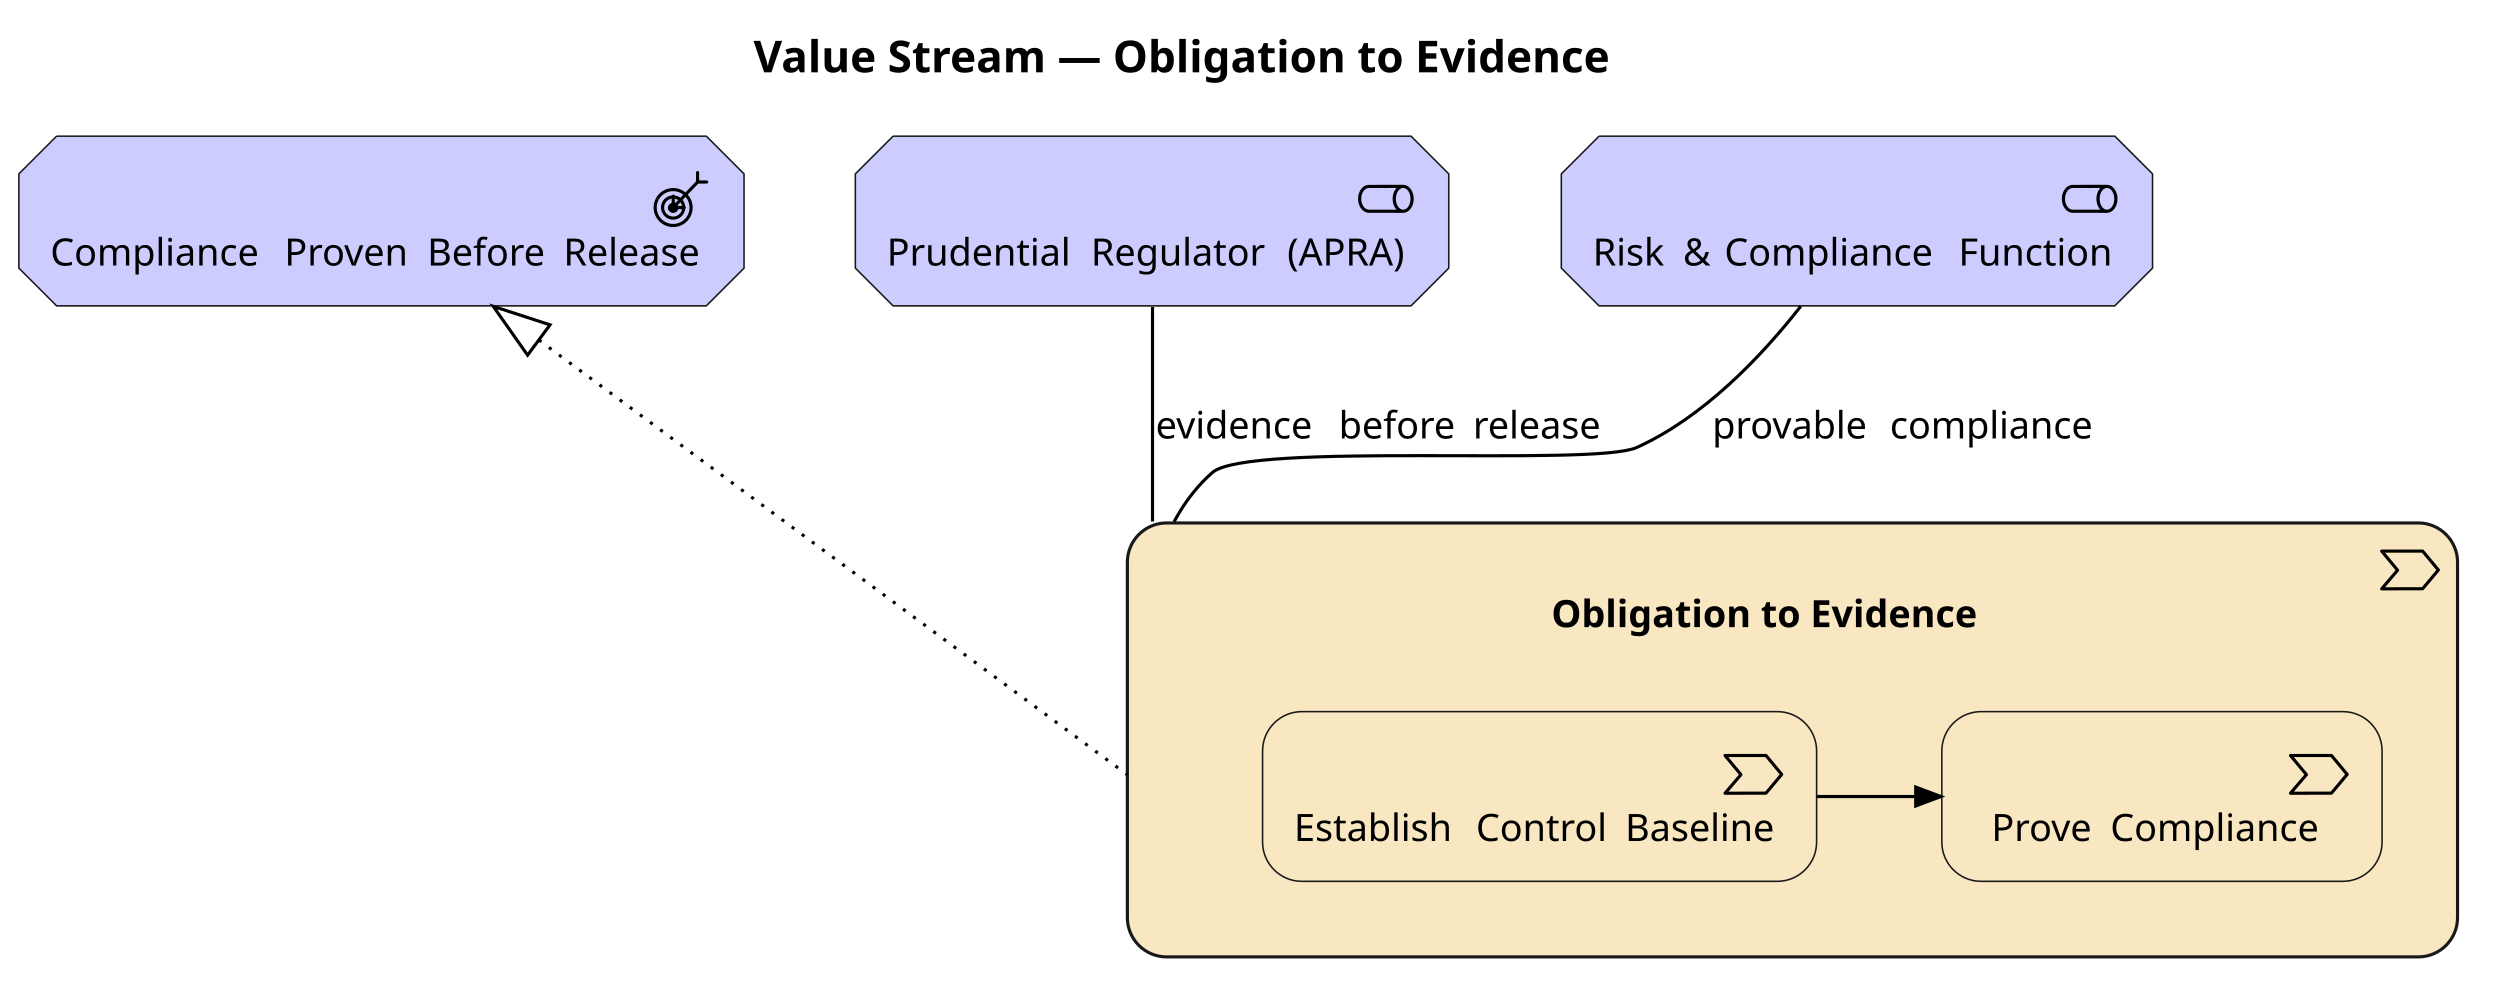
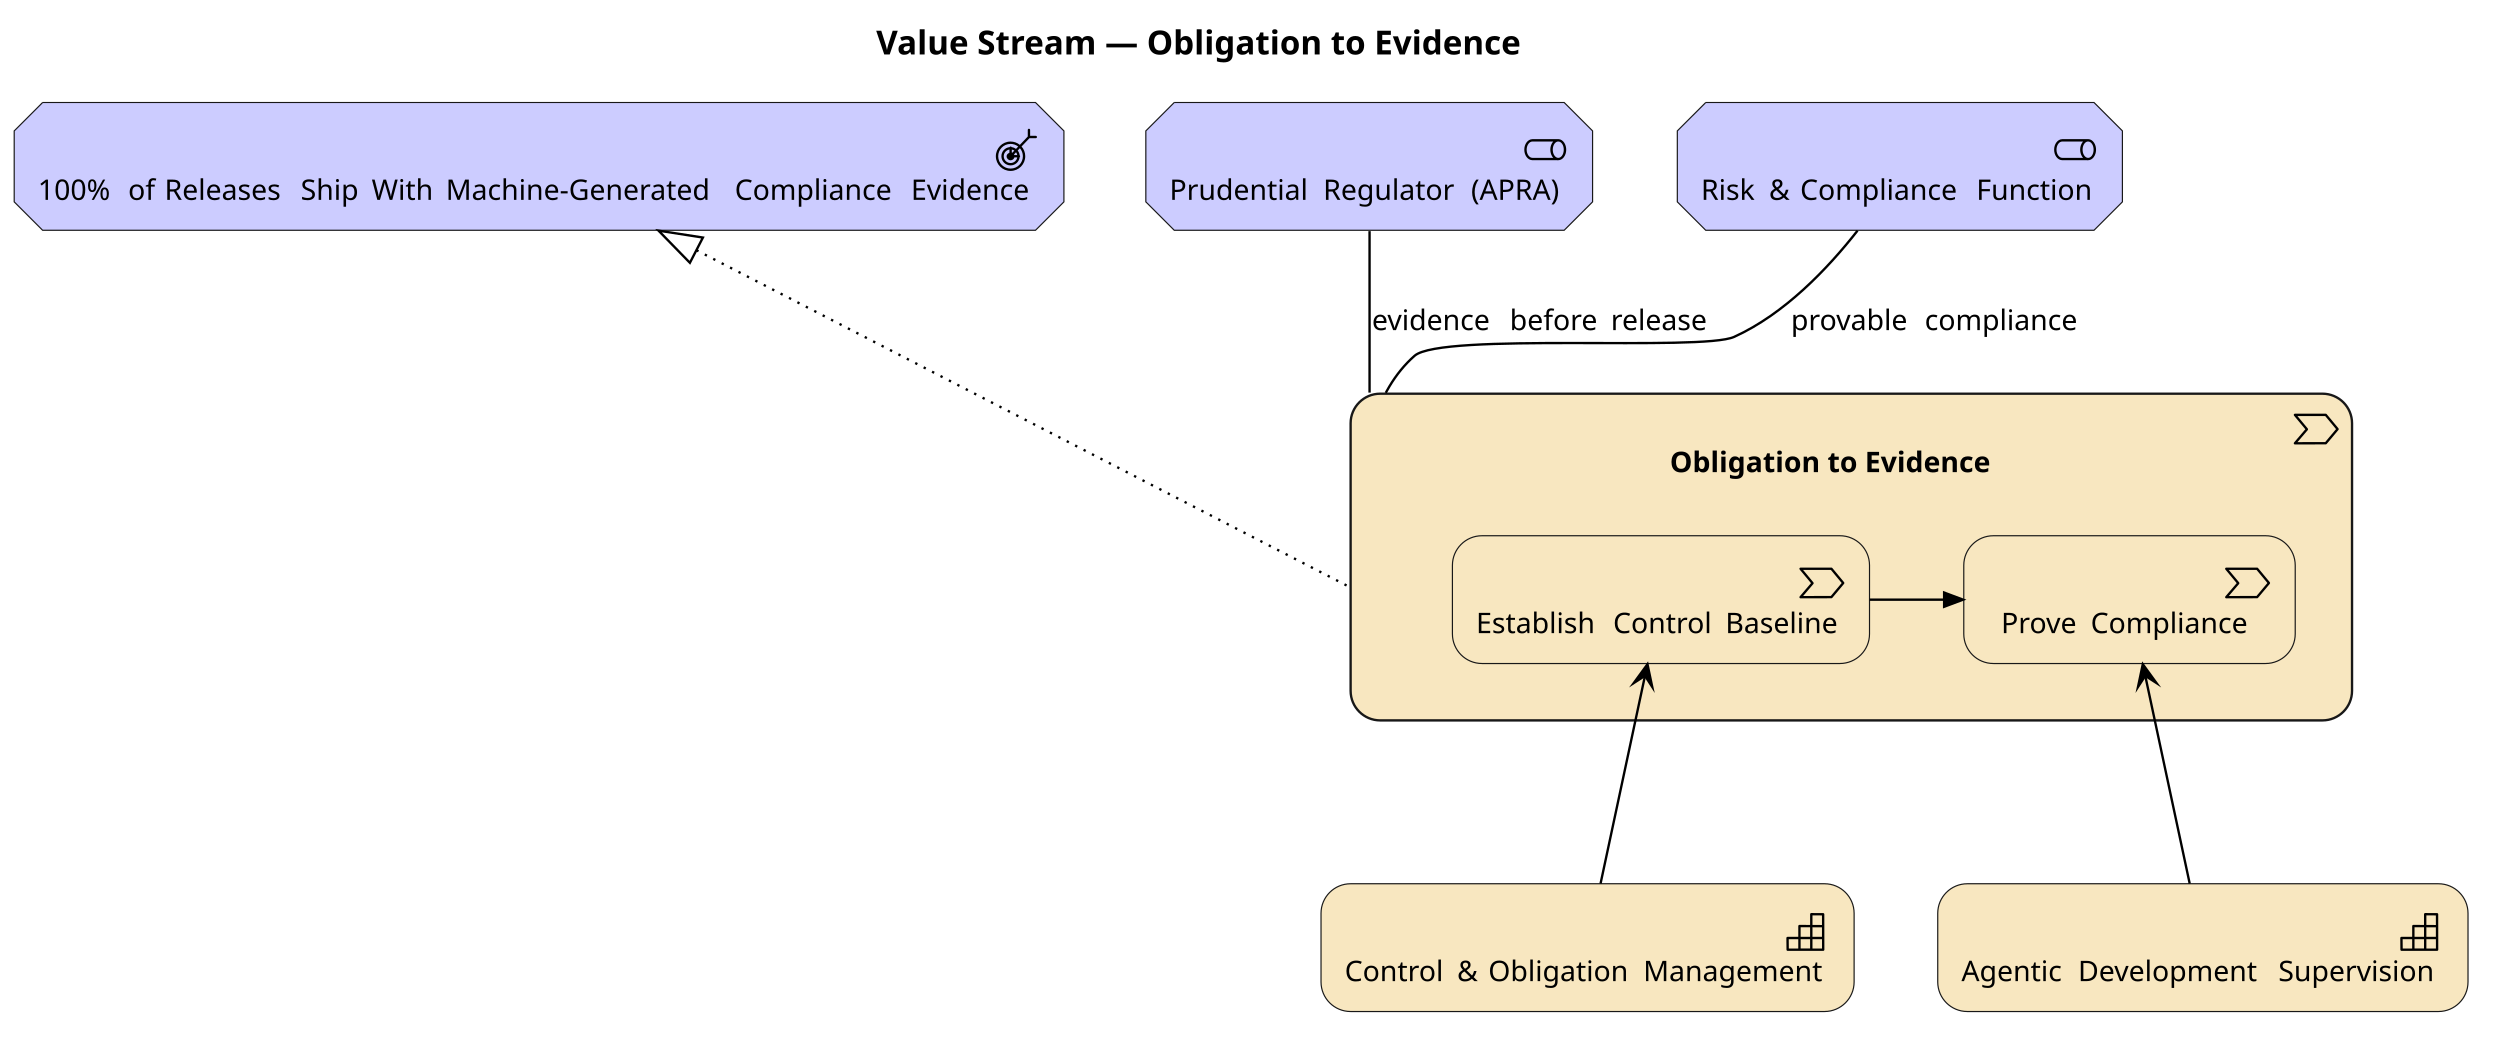
- <svg xmlns="http://www.w3.org/2000/svg" version="1.1" data-diagram-type="DESCRIPTION" style="width:795px;height:318px;background:#FFFFFF;" width="795px" height="318px" viewBox="0 0 795 318" zoomAndPan="magnify" preserveAspectRatio="none" contentStyleType="text/css">
+ <svg xmlns="http://www.w3.org/2000/svg" version="1.1" data-diagram-type="DESCRIPTION" style="width:1056px;height:441px;background:#FFFFFF;" width="1056px" height="441px" viewBox="0 0 1056 441" zoomAndPan="magnify" preserveAspectRatio="none" contentStyleType="text/css">
  <defs />
  <g font-family="sans-serif" lengthAdjust="spacing">
    <g class="title" data-source-line="3">
-       <text x="239.618" y="22.995" fill="#000" font-size="14" textLength="309.265" font-weight="700">Value Stream — Obligation to Evidence</text>
+       <text x="370.112" y="22.995" fill="#000" font-size="14" textLength="309.265" font-weight="700">Value Stream — Obligation to Evidence</text>
    </g>
-     <g class="cluster" data-qualified-name="e_id7ee8cdbf8ddc57" id="ent0004" data-source-line="101">
-       <rect x="358.5" y="166.297" width="423" height="138" fill="#F8E7C0" style="stroke:#181818;stroke-width:1;" rx="12.5" ry="12.5" />
-       <path d="M757.371,174.744 A0.5,0.5 0 0 0 756.986,175.562 L761.781,181.328 L756.992,186.924 A0.5,0.5 0 0 0 757.373,187.75 L770.404,187.717 A0.5,0.5 0 0 0 770.785,187.537 L775.779,181.584 A0.5,0.5 0 0 0 775.781,180.943 L770.791,174.924 A0.5,0.5 0 0 0 770.406,174.744 M758.437,175.744 L770.172,175.744 L774.746,181.262 L770.168,186.717 L758.459,186.748 L762.814,181.658 A0.5,0.5 0 0 0 762.821,181.014" fill="#000" />
-       <text x="493.333" y="199.436" fill="#000" font-size="12" textLength="153.334" font-weight="700" font-family="Verdana">Obligation to Evidence</text>
+     <g class="cluster" data-qualified-name="e_id7ee8cdbf8ddc57" id="ent0006" data-source-line="101">
+       <rect x="570.5" y="166.297" width="423" height="138" fill="#F8E7C0" style="stroke:#181818;stroke-width:1;" rx="12.5" ry="12.5" />
+       <path d="M969.371,174.744 A0.5,0.5 0 0 0 968.986,175.562 L973.781,181.328 L968.992,186.924 A0.5,0.5 0 0 0 969.373,187.75 L982.404,187.717 A0.5,0.5 0 0 0 982.785,187.537 L987.779,181.584 A0.5,0.5 0 0 0 987.781,180.943 L982.791,174.924 A0.5,0.5 0 0 0 982.406,174.744 M970.437,175.744 L982.172,175.744 L986.746,181.262 L982.168,186.717 L970.459,186.748 L974.814,181.658 A0.5,0.5 0 0 0 974.821,181.014" fill="#000" />
+       <text x="705.333" y="199.436" fill="#000" font-size="12" textLength="153.334" font-weight="700" font-family="Verdana">Obligation to Evidence</text>
    </g>
-     <g class="entity" data-qualified-name="e_id7ee8cdbf8ddc57.e_idde40c3d2b32359" id="ent0005" data-source-line="101">
-       <rect x="401.5" y="226.297" width="176.182" height="53.969" fill="#F8E7C0" style="stroke:#181818;stroke-width:0.5;" rx="12.5" ry="12.5" />
-       <path d="M548.553,239.744 A0.5,0.5 0 0 0 548.168,240.562 L552.963,246.328 L548.174,251.924 A0.5,0.5 0 0 0 548.555,252.75 L561.586,252.717 A0.5,0.5 0 0 0 561.967,252.537 L566.961,246.584 A0.5,0.5 0 0 0 566.963,245.943 L561.972,239.924 A0.5,0.5 0 0 0 561.587,239.744 M549.619,240.744 L561.354,240.744 L565.928,246.262 L561.35,251.717 L549.641,251.748 L553.996,246.658 A0.5,0.5 0 0 0 554.002,246.014" fill="#000" />
-       <text x="411.5" y="267.436" fill="#000" font-size="12" textLength="54.035" font-family="Verdana">Establish</text>
-       <text x="465.535" y="267.436" fill="#000" font-size="12" font-family="Verdana"> </text>
-       <text x="469.35" y="267.436" fill="#000" font-size="12" textLength="43.641" font-family="Verdana">Control</text>
-       <text x="512.99" y="267.436" fill="#000" font-size="12" font-family="Verdana"> </text>
-       <text x="516.805" y="267.436" fill="#000" font-size="12" textLength="50.877" font-family="Verdana">Baseline</text>
+     <g class="entity" data-qualified-name="e_id7ee8cdbf8ddc57.e_idde40c3d2b32359" id="ent0007" data-source-line="101">
+       <rect x="613.5" y="226.297" width="176.182" height="53.969" fill="#F8E7C0" style="stroke:#181818;stroke-width:0.5;" rx="12.5" ry="12.5" />
+       <path d="M760.553,239.744 A0.5,0.5 0 0 0 760.168,240.562 L764.963,246.328 L760.174,251.924 A0.5,0.5 0 0 0 760.555,252.75 L773.586,252.717 A0.5,0.5 0 0 0 773.967,252.537 L778.961,246.584 A0.5,0.5 0 0 0 778.963,245.943 L773.972,239.924 A0.5,0.5 0 0 0 773.587,239.744 M761.619,240.744 L773.354,240.744 L777.928,246.262 L773.35,251.717 L761.641,251.748 L765.996,246.658 A0.5,0.5 0 0 0 766.002,246.014" fill="#000" />
+       <text x="623.5" y="267.436" fill="#000" font-size="12" textLength="54.035" font-family="Verdana">Establish</text>
+       <text x="677.535" y="267.436" fill="#000" font-size="12" font-family="Verdana"> </text>
+       <text x="681.35" y="267.436" fill="#000" font-size="12" textLength="43.641" font-family="Verdana">Control</text>
+       <text x="724.99" y="267.436" fill="#000" font-size="12" font-family="Verdana"> </text>
+       <text x="728.805" y="267.436" fill="#000" font-size="12" textLength="50.877" font-family="Verdana">Baseline</text>
    </g>
-     <g class="entity" data-qualified-name="e_id7ee8cdbf8ddc57.e_idb542830057125a" id="ent0006" data-source-line="101">
-       <rect x="617.5" y="226.297" width="140" height="53.969" fill="#F8E7C0" style="stroke:#181818;stroke-width:0.5;" rx="12.5" ry="12.5" />
-       <path d="M728.371,239.744 A0.5,0.5 0 0 0 727.986,240.562 L732.781,246.328 L727.992,251.924 A0.5,0.5 0 0 0 728.373,252.75 L741.404,252.717 A0.5,0.5 0 0 0 741.785,252.537 L746.779,246.584 A0.5,0.5 0 0 0 746.781,245.943 L741.791,239.924 A0.5,0.5 0 0 0 741.406,239.744 M729.437,240.744 L741.172,240.744 L745.746,246.262 L741.168,251.717 L729.459,251.748 L733.814,246.658 A0.5,0.5 0 0 0 733.821,246.014" fill="#000" />
-       <text x="633.277" y="267.436" fill="#000" font-size="12" textLength="33.996" font-family="Verdana">Prove</text>
-       <text x="667.273" y="267.436" fill="#000" font-size="12" font-family="Verdana"> </text>
-       <text x="671.088" y="267.436" fill="#000" font-size="12" textLength="70.635" font-family="Verdana">Compliance</text>
+     <g class="entity" data-qualified-name="e_id7ee8cdbf8ddc57.e_idb542830057125a" id="ent0008" data-source-line="101">
+       <rect x="829.5" y="226.297" width="140" height="53.969" fill="#F8E7C0" style="stroke:#181818;stroke-width:0.5;" rx="12.5" ry="12.5" />
+       <path d="M940.371,239.744 A0.5,0.5 0 0 0 939.986,240.562 L944.781,246.328 L939.992,251.924 A0.5,0.5 0 0 0 940.373,252.75 L953.404,252.717 A0.5,0.5 0 0 0 953.785,252.537 L958.779,246.584 A0.5,0.5 0 0 0 958.781,245.943 L953.791,239.924 A0.5,0.5 0 0 0 953.406,239.744 M941.437,240.744 L953.172,240.744 L957.746,246.262 L953.168,251.717 L941.459,251.748 L945.814,246.658 A0.5,0.5 0 0 0 945.821,246.014" fill="#000" />
+       <text x="845.277" y="267.436" fill="#000" font-size="12" textLength="33.996" font-family="Verdana">Prove</text>
+       <text x="879.273" y="267.436" fill="#000" font-size="12" font-family="Verdana"> </text>
+       <text x="883.088" y="267.436" fill="#000" font-size="12" textLength="70.635" font-family="Verdana">Compliance</text>
    </g>
    <g class="entity" data-qualified-name="e_idbd4abc7ec42554" id="ent0001" data-source-line="270">
-       <path d="M284,43.297 L448.703,43.297 L460.703,55.297 L460.703,85.266 L448.703,97.266 L284,97.266 L272,85.266 L272,55.297 L284,43.297" style="stroke:#181818;stroke-width:0.5;" fill="#CCF" />
-       <path d="M446.148,58.771 L435.285,58.779 A0.5,0.5 0 0 0 435.275,58.779 C434.287,58.797 433.414,59.346 432.815,60.156 C432.215,60.966 431.862,62.044 431.862,63.224 C431.861,64.404 432.213,65.484 432.812,66.294 C433.412,67.105 434.283,67.654 435.272,67.673 A0.5,0.5 0 0 0 435.281,67.673 A0.5,0.5 0 0 0 435.291,67.673 L446.213,67.683 L446.213,67.682 C447.038,67.68 447.856,67.27 448.473,66.517 A0.5,0.5 0 0 0 448.492,66.453 A0.5,0.5 0 0 0 448.552,66.417 C449.849,64.725 449.913,62.073 448.719,60.269 C448.121,59.367 447.269,58.83 446.371,58.774 C446.318,58.771 446.265,58.772 446.213,58.772 L446.213,58.771 L446.151,58.771 C446.15,58.771 446.149,58.771 446.148,58.771 M446.213,59.77 C446.245,59.77 446.277,59.771 446.309,59.773 C446.856,59.807 447.425,60.125 447.885,60.82 C448.806,62.21 448.74,64.529 447.76,65.808 A0.5,0.5 0 0 0 447.746,65.859 A0.5,0.5 0 0 0 447.699,65.884 C447.237,66.449 446.719,66.685 446.213,66.683 L446.211,66.683 C446.168,66.683 446.125,66.68 446.082,66.677 C445.535,66.63 444.967,66.298 444.514,65.591 C443.608,64.177 443.703,61.86 444.695,60.607 C445.142,60.043 445.649,59.79 446.145,59.771 L446.213,59.771 M444.095,59.772 C444.032,59.84 443.971,59.912 443.912,59.986 C442.593,61.651 442.499,64.302 443.67,66.13 C443.799,66.332 443.941,66.516 444.093,66.681 L435.291,66.673 L435.291,66.673 C434.659,66.661 434.073,66.317 433.617,65.701 C433.161,65.084 432.861,64.203 432.862,63.224 C432.862,62.245 433.161,61.366 433.617,60.749 C434.073,60.133 434.661,59.79 435.293,59.778" fill="#000" />
-       <text x="282" y="84.436" fill="#000" font-size="12" textLength="61.107" font-family="Verdana">Prudential</text>
-       <text x="343.107" y="84.436" fill="#000" font-size="12" font-family="Verdana"> </text>
-       <text x="346.922" y="84.436" fill="#000" font-size="12" textLength="58.611" font-family="Verdana">Regulator</text>
-       <text x="405.533" y="84.436" fill="#000" font-size="12" font-family="Verdana"> </text>
-       <text x="409.348" y="84.436" fill="#000" font-size="12" textLength="41.355" font-family="Verdana">(APRA)</text>
+       <path d="M496,43.297 L660.703,43.297 L672.703,55.297 L672.703,85.266 L660.703,97.266 L496,97.266 L484,85.266 L484,55.297 L496,43.297" style="stroke:#181818;stroke-width:0.5;" fill="#CCF" />
+       <path d="M658.148,58.771 L647.285,58.779 A0.5,0.5 0 0 0 647.275,58.779 C646.287,58.797 645.414,59.346 644.815,60.156 C644.215,60.966 643.862,62.044 643.862,63.224 C643.861,64.404 644.213,65.484 644.812,66.294 C645.412,67.105 646.283,67.654 647.272,67.673 A0.5,0.5 0 0 0 647.281,67.673 A0.5,0.5 0 0 0 647.291,67.673 L658.213,67.683 L658.213,67.682 C659.038,67.68 659.856,67.27 660.473,66.517 A0.5,0.5 0 0 0 660.492,66.453 A0.5,0.5 0 0 0 660.552,66.417 C661.849,64.725 661.913,62.073 660.719,60.269 C660.121,59.367 659.269,58.83 658.371,58.774 C658.318,58.771 658.265,58.772 658.213,58.772 L658.213,58.771 L658.151,58.771 C658.15,58.771 658.149,58.771 658.148,58.771 M658.213,59.77 C658.245,59.77 658.277,59.771 658.309,59.773 C658.856,59.807 659.425,60.125 659.885,60.82 C660.806,62.21 660.74,64.529 659.76,65.808 A0.5,0.5 0 0 0 659.746,65.859 A0.5,0.5 0 0 0 659.699,65.884 C659.237,66.449 658.719,66.685 658.213,66.683 L658.211,66.683 C658.168,66.683 658.125,66.68 658.082,66.677 C657.535,66.63 656.967,66.298 656.514,65.591 C655.608,64.177 655.703,61.86 656.695,60.607 C657.142,60.043 657.649,59.79 658.145,59.771 L658.213,59.771 M656.095,59.772 C656.032,59.84 655.971,59.912 655.912,59.986 C654.593,61.651 654.499,64.302 655.67,66.13 C655.799,66.332 655.941,66.516 656.093,66.681 L647.291,66.673 L647.291,66.673 C646.659,66.661 646.073,66.317 645.617,65.701 C645.161,65.084 644.861,64.203 644.862,63.224 C644.862,62.245 645.161,61.366 645.617,60.749 C646.073,60.133 646.661,59.79 647.293,59.778" fill="#000" />
+       <text x="494" y="84.436" fill="#000" font-size="12" textLength="61.107" font-family="Verdana">Prudential</text>
+       <text x="555.107" y="84.436" fill="#000" font-size="12" font-family="Verdana"> </text>
+       <text x="558.922" y="84.436" fill="#000" font-size="12" textLength="58.611" font-family="Verdana">Regulator</text>
+       <text x="617.533" y="84.436" fill="#000" font-size="12" font-family="Verdana"> </text>
+       <text x="621.348" y="84.436" fill="#000" font-size="12" textLength="41.355" font-family="Verdana">(APRA)</text>
    </g>
    <g class="entity" data-qualified-name="e_id133bbac4b3e450" id="ent0002" data-source-line="270">
-       <path d="M508.5,43.297 L672.506,43.297 L684.506,55.297 L684.506,85.266 L672.506,97.266 L508.5,97.266 L496.5,85.266 L496.5,55.297 L508.5,43.297" style="stroke:#181818;stroke-width:0.5;" fill="#CCF" />
-       <path d="M669.951,58.771 L659.088,58.779 A0.5,0.5 0 0 0 659.078,58.779 C658.09,58.797 657.217,59.346 656.617,60.156 C656.017,60.966 655.665,62.044 655.664,63.224 C655.664,64.404 656.016,65.484 656.615,66.294 C657.214,67.105 658.086,67.654 659.074,67.673 A0.5,0.5 0 0 0 659.084,67.673 A0.5,0.5 0 0 0 659.094,67.673 L670.016,67.683 L670.016,67.682 C670.841,67.68 671.659,67.27 672.275,66.517 A0.5,0.5 0 0 0 672.295,66.453 A0.5,0.5 0 0 0 672.355,66.417 C673.651,64.725 673.716,62.073 672.521,60.269 C671.924,59.367 671.072,58.83 670.174,58.774 C670.121,58.771 670.068,58.772 670.016,58.772 L670.016,58.771 L669.954,58.771 C669.953,58.771 669.951,58.771 669.95,58.771 M670.016,59.77 C670.048,59.77 670.08,59.771 670.112,59.773 C670.659,59.807 671.227,60.125 671.688,60.82 C672.608,62.21 672.543,64.529 671.563,65.808 A0.5,0.5 0 0 0 671.549,65.859 A0.5,0.5 0 0 0 671.502,65.884 C671.04,66.449 670.522,66.685 670.016,66.683 L670.013,66.683 C669.97,66.683 669.927,66.68 669.885,66.677 C669.337,66.63 668.769,66.298 668.316,65.591 C667.41,64.177 667.506,61.86 668.498,60.607 C668.945,60.043 669.452,59.79 669.948,59.771 L670.016,59.771 M667.897,59.772 C667.835,59.84 667.774,59.912 667.715,59.986 C666.396,61.651 666.302,64.302 667.473,66.13 C667.602,66.332 667.744,66.516 667.896,66.681 L659.094,66.673 L659.094,66.673 C658.462,66.661 657.876,66.317 657.42,65.701 C656.964,65.084 656.664,64.203 656.664,63.224 C656.665,62.245 656.964,61.366 657.42,60.749 C657.876,60.133 658.464,59.79 659.096,59.778" fill="#000" />
-       <text x="506.5" y="84.436" fill="#000" font-size="12" textLength="24.873" font-family="Verdana">Risk</text>
-       <text x="531.373" y="84.436" fill="#000" font-size="12" font-family="Verdana"> </text>
-       <text x="535.188" y="84.436" fill="#000" font-size="12" font-family="Verdana">&amp;</text>
-       <text x="544.545" y="84.436" fill="#000" font-size="12" font-family="Verdana"> </text>
-       <text x="548.359" y="84.436" fill="#000" font-size="12" textLength="70.635" font-family="Verdana">Compliance</text>
-       <text x="618.994" y="84.436" fill="#000" font-size="12" font-family="Verdana"> </text>
-       <text x="622.809" y="84.436" fill="#000" font-size="12" textLength="51.697" font-family="Verdana">Function</text>
+       <path d="M720.5,43.297 L884.506,43.297 L896.506,55.297 L896.506,85.266 L884.506,97.266 L720.5,97.266 L708.5,85.266 L708.5,55.297 L720.5,43.297" style="stroke:#181818;stroke-width:0.5;" fill="#CCF" />
+       <path d="M881.951,58.771 L871.088,58.779 A0.5,0.5 0 0 0 871.078,58.779 C870.09,58.797 869.217,59.346 868.617,60.156 C868.017,60.966 867.665,62.044 867.664,63.224 C867.664,64.404 868.016,65.484 868.615,66.294 C869.214,67.105 870.086,67.654 871.074,67.673 A0.5,0.5 0 0 0 871.084,67.673 A0.5,0.5 0 0 0 871.094,67.673 L882.016,67.683 L882.016,67.682 C882.841,67.68 883.659,67.27 884.275,66.517 A0.5,0.5 0 0 0 884.295,66.453 A0.5,0.5 0 0 0 884.355,66.417 C885.651,64.725 885.716,62.073 884.521,60.269 C883.924,59.367 883.072,58.83 882.174,58.774 C882.121,58.771 882.068,58.772 882.016,58.772 L882.016,58.771 L881.954,58.771 C881.953,58.771 881.951,58.771 881.95,58.771 M882.016,59.77 C882.048,59.77 882.08,59.771 882.112,59.773 C882.659,59.807 883.227,60.125 883.688,60.82 C884.608,62.21 884.543,64.529 883.563,65.808 A0.5,0.5 0 0 0 883.549,65.859 A0.5,0.5 0 0 0 883.502,65.884 C883.04,66.449 882.522,66.685 882.016,66.683 L882.013,66.683 C881.97,66.683 881.927,66.68 881.885,66.677 C881.337,66.63 880.769,66.298 880.316,65.591 C879.41,64.177 879.506,61.86 880.498,60.607 C880.945,60.043 881.452,59.79 881.948,59.771 L882.016,59.771 M879.897,59.772 C879.835,59.84 879.774,59.912 879.715,59.986 C878.396,61.651 878.302,64.302 879.473,66.13 C879.602,66.332 879.744,66.516 879.896,66.681 L871.094,66.673 L871.094,66.673 C870.462,66.661 869.876,66.317 869.42,65.701 C868.964,65.084 868.664,64.203 868.664,63.224 C868.665,62.245 868.964,61.366 869.42,60.749 C869.876,60.133 870.464,59.79 871.096,59.778" fill="#000" />
+       <text x="718.5" y="84.436" fill="#000" font-size="12" textLength="24.873" font-family="Verdana">Risk</text>
+       <text x="743.373" y="84.436" fill="#000" font-size="12" font-family="Verdana"> </text>
+       <text x="747.188" y="84.436" fill="#000" font-size="12" font-family="Verdana">&amp;</text>
+       <text x="756.545" y="84.436" fill="#000" font-size="12" font-family="Verdana"> </text>
+       <text x="760.359" y="84.436" fill="#000" font-size="12" textLength="70.635" font-family="Verdana">Compliance</text>
+       <text x="830.994" y="84.436" fill="#000" font-size="12" font-family="Verdana"> </text>
+       <text x="834.809" y="84.436" fill="#000" font-size="12" textLength="51.697" font-family="Verdana">Function</text>
    </g>
-     <g class="entity" data-qualified-name="e_id4f39e9ec8e4656" id="ent0003" data-source-line="283">
-       <path d="M18,43.297 L224.604,43.297 L236.604,55.297 L236.604,85.266 L224.604,97.266 L18,97.266 L6,85.266 L6,55.297 L18,43.297" style="stroke:#181818;stroke-width:0.5;" fill="#CCF" />
-       <path d="M221.834,54.379 A0.5,0.5 0 0 0 221.333,54.879 L221.333,57.676 L217.985,61.187 C216.903,60.302 215.52,59.775 214.017,59.785 A0.5,0.5 0 0 0 213.994,59.794 A0.5,0.5 0 0 0 213.974,59.787 C210.555,59.833 207.808,62.651 207.849,66.07 C207.89,69.489 210.703,72.24 214.122,72.205 C217.542,72.17 220.298,69.362 220.269,65.943 C220.255,64.385 219.666,62.963 218.705,61.879 L222.047,58.375 L224.72,58.375 A0.5,0.5 0 0 0 225.22,57.875 A0.5,0.5 0 0 0 224.72,57.375 L222.333,57.375 L222.333,54.878 A0.5,0.5 0 0 0 221.834,54.379 M214.013,60.775 L214.013,60.775 A0.5,0.5 0 0 0 214.023,60.785 C215.261,60.777 216.399,61.198 217.297,61.909 L216.362,62.889 C215.845,62.505 215.231,62.247 214.564,62.16 A0.5,0.5 0 0 0 214.121,61.875 A0.5,0.5 0 0 0 213.668,62.146 C211.699,62.344 210.165,64.026 210.189,66.041 C210.214,68.169 211.971,69.887 214.099,69.865 C216.08,69.845 217.705,68.326 217.906,66.399 A0.5,0.5 0 0 0 218.111,65.996 A0.5,0.5 0 0 0 218.106,65.929 A0.5,0.5 0 0 0 217.906,65.593 C217.827,64.838 217.53,64.147 217.08,63.584 L218.016,62.602 C218.788,63.502 219.258,64.67 219.269,65.951 C219.293,68.831 216.992,71.175 214.112,71.205 C211.233,71.234 208.883,68.938 208.849,66.058 C208.815,63.179 211.108,60.826 213.988,60.787 A0.5,0.5 0 0 0 214.013,60.775 M213.6,63.163 L213.579,64.528 A0.959,0.959 0 0 0 213.579,64.528 A0.959,0.959 0 0 0 213.386,64.625 C212.827,64.907 212.38,65.383 212.388,66.043 C212.399,66.962 213.174,67.718 214.093,67.709 C214.843,67.701 215.486,67.185 215.693,66.496 L216.884,66.496 C216.651,67.834 215.496,68.851 214.087,68.865 C212.498,68.882 211.208,67.618 211.189,66.029 C211.172,64.583 212.215,63.383 213.6,63.163 M214.6,63.177 C214.99,63.251 215.352,63.403 215.668,63.617 L214.815,64.511 C214.74,64.473 214.662,64.441 214.581,64.415 M216.386,64.313 C216.635,64.657 216.808,65.059 216.884,65.496 L215.677,65.496 C215.642,65.392 215.596,65.292 215.542,65.197" fill="#000" />
-       <text x="16" y="84.436" fill="#000" font-size="12" textLength="70.635" font-family="Verdana">Compliance</text>
-       <text x="86.635" y="84.436" fill="#000" font-size="12" font-family="Verdana"> </text>
-       <text x="90.449" y="84.436" fill="#000" font-size="12" textLength="41.602" font-family="Verdana">Proven</text>
-       <text x="132.051" y="84.436" fill="#000" font-size="12" font-family="Verdana"> </text>
-       <text x="135.865" y="84.436" fill="#000" font-size="12" textLength="39.498" font-family="Verdana">Before</text>
-       <text x="175.363" y="84.436" fill="#000" font-size="12" font-family="Verdana"> </text>
-       <text x="179.178" y="84.436" fill="#000" font-size="12" textLength="47.426" font-family="Verdana">Release</text>
+     <g class="entity" data-qualified-name="e_id0530f140f44254" id="ent0003" data-source-line="283">
+       <path d="M18,43.297 L437.398,43.297 L449.398,55.297 L449.398,85.266 L437.398,97.266 L18,97.266 L6,85.266 L6,55.297 L18,43.297" style="stroke:#181818;stroke-width:0.5;" fill="#CCF" />
+       <path d="M434.628,54.379 A0.5,0.5 0 0 0 434.128,54.879 L434.128,57.676 L430.78,61.187 C429.698,60.302 428.315,59.775 426.812,59.785 A0.5,0.5 0 0 0 426.789,59.794 A0.5,0.5 0 0 0 426.769,59.787 C423.35,59.833 420.603,62.651 420.644,66.07 C420.685,69.489 423.498,72.24 426.917,72.205 C430.337,72.17 433.093,69.362 433.064,65.943 C433.05,64.385 432.461,62.963 431.5,61.879 L434.842,58.375 L437.515,58.375 A0.5,0.5 0 0 0 438.015,57.875 A0.5,0.5 0 0 0 437.515,57.375 L435.128,57.375 L435.128,54.878 A0.5,0.5 0 0 0 434.628,54.379 M426.808,60.775 L426.808,60.775 A0.5,0.5 0 0 0 426.818,60.785 C428.056,60.777 429.194,61.198 430.091,61.909 L429.157,62.889 C428.64,62.505 428.026,62.247 427.359,62.16 A0.5,0.5 0 0 0 426.915,61.875 A0.5,0.5 0 0 0 426.463,62.146 C424.494,62.344 422.96,64.026 422.984,66.041 C423.009,68.169 424.766,69.887 426.894,69.865 C428.875,69.845 430.5,68.326 430.701,66.399 A0.5,0.5 0 0 0 430.906,65.996 A0.5,0.5 0 0 0 430.901,65.929 A0.5,0.5 0 0 0 430.701,65.593 C430.622,64.838 430.325,64.147 429.875,63.584 L430.811,62.602 C431.583,63.502 432.053,64.67 432.064,65.951 C432.088,68.831 429.787,71.175 426.907,71.205 C424.028,71.234 421.678,68.938 421.644,66.058 C421.61,63.179 423.903,60.826 426.783,60.787 A0.5,0.5 0 0 0 426.808,60.775 M426.395,63.163 L426.374,64.528 A0.959,0.959 0 0 0 426.374,64.528 A0.959,0.959 0 0 0 426.181,64.625 C425.622,64.907 425.175,65.383 425.183,66.043 C425.194,66.962 425.968,67.718 426.888,67.709 C427.638,67.701 428.281,67.185 428.488,66.496 L429.679,66.496 C429.446,67.834 428.291,68.851 426.882,68.865 C425.293,68.882 424.003,67.618 423.984,66.029 C423.967,64.583 425.01,63.383 426.395,63.163 M427.395,63.177 C427.785,63.251 428.147,63.403 428.463,63.617 L427.61,64.511 C427.535,64.473 427.457,64.441 427.376,64.415 M429.181,64.313 C429.43,64.657 429.603,65.059 429.679,65.496 L428.472,65.496 C428.437,65.392 428.391,65.292 428.337,65.197" fill="#000" />
+       <text x="16" y="84.436" fill="#000" font-size="12" textLength="34.307" font-family="Verdana">100%</text>
+       <text x="50.307" y="84.436" fill="#000" font-size="12" font-family="Verdana"> </text>
+       <text x="54.121" y="84.436" fill="#000" font-size="12" textLength="11.566" font-family="Verdana">of</text>
+       <text x="65.688" y="84.436" fill="#000" font-size="12" font-family="Verdana"> </text>
+       <text x="69.502" y="84.436" fill="#000" font-size="12" textLength="53.678" font-family="Verdana">Releases</text>
+       <text x="123.18" y="84.436" fill="#000" font-size="12" font-family="Verdana"> </text>
+       <text x="126.994" y="84.436" fill="#000" font-size="12" textLength="26.174" font-family="Verdana">Ship</text>
+       <text x="153.168" y="84.436" fill="#000" font-size="12" font-family="Verdana"> </text>
+       <text x="156.982" y="84.436" fill="#000" font-size="12" textLength="27.51" font-family="Verdana">With</text>
+       <text x="184.492" y="84.436" fill="#000" font-size="12" font-family="Verdana"> </text>
+       <text x="188.307" y="84.436" fill="#000" font-size="12" textLength="118.225" font-family="Verdana">Machine-Generated</text>
+       <text x="306.531" y="84.436" fill="#000" font-size="12" font-family="Verdana"> </text>
+       <text x="310.346" y="84.436" fill="#000" font-size="12" textLength="70.635" font-family="Verdana">Compliance</text>
+       <text x="380.98" y="84.436" fill="#000" font-size="12" font-family="Verdana"> </text>
+       <text x="384.795" y="84.436" fill="#000" font-size="12" textLength="54.604" font-family="Verdana">Evidence</text>
    </g>
-     <g class="link" data-entity-1="ent0002" data-entity-2="ent0004" id="lnk7" data-source-line="349" data-link-type="association">
-       <path d="M572.63,97.417 C560.08,113.427 541.78,132.647 520.5,142.297 C506.82,148.507 396.77,140.357 385.5,150.297 C381.245,154.051 377.75,158.425 374.891,163.21 C374.534,163.809 374.186,164.413 373.849,165.024 C373.68,165.329 373.514,165.636 373.35,165.944" style="stroke:#000;stroke-width:1;" fill="none" id="e_id133bbac4b3e450-e_id7ee8cdbf8ddc57" />
-       <text x="544.5" y="139.436" fill="#000" font-size="12" textLength="52.682" font-family="Verdana">provable</text>
-       <text x="597.182" y="139.436" fill="#000" font-size="12" font-family="Verdana"> </text>
-       <text x="600.996" y="139.436" fill="#000" font-size="12" textLength="68.854" font-family="Verdana">compliance</text>
+     <g class="entity" data-qualified-name="e_id4a1c34ab69d151" id="ent0004" data-source-line="92">
+       <rect x="818.5" y="373.297" width="223.988" height="53.969" fill="#F8E7C0" style="stroke:#181818;stroke-width:0.5;" rx="12.5" ry="12.5" />
+       <path d="M1024.405,385.661 A0.5,0.5 0 0 0 1023.901,386.161 L1023.901,390.686 L1019.399,390.665 A0.5,0.5 0 0 0 1018.898,391.165 L1018.898,395.718 L1014.37,395.718 A0.5,0.5 0 0 0 1013.87,396.221 L1013.917,401.157 A0.5,0.5 0 0 0 1014.417,401.651 L1029.431,401.651 A0.5,0.5 0 0 0 1029.931,401.151 L1029.908,386.184 A0.5,0.5 0 0 0 1029.409,385.684 M1024.901,386.663 L1028.907,386.683 L1028.913,390.71 L1024.901,390.69 M1019.898,391.667 L1023.901,391.686 L1023.901,395.718 L1019.898,395.718 M1024.901,391.69 L1028.907,391.71 L1028.907,395.718 L1024.901,395.718 M1014.874,396.718 L1018.898,396.718 L1018.898,400.651 L1014.914,400.651 M1019.898,396.718 L1023.902,396.718 L1023.902,400.627 L1019.898,400.627 M1024.902,396.718 L1028.923,396.718 L1028.931,400.651 L1024.902,400.651" fill="#000" />
+       <text x="828.5" y="414.436" fill="#000" font-size="12" textLength="45.451" font-family="Verdana">Agentic</text>
+       <text x="873.951" y="414.436" fill="#000" font-size="12" font-family="Verdana"> </text>
+       <text x="877.766" y="414.436" fill="#000" font-size="12" textLength="80.783" font-family="Verdana">Development</text>
+       <text x="958.549" y="414.436" fill="#000" font-size="12" font-family="Verdana"> </text>
+       <text x="962.363" y="414.436" fill="#000" font-size="12" textLength="70.125" font-family="Verdana">Supervision</text>
    </g>
-     <g class="link" data-entity-1="ent0001" data-entity-2="ent0004" id="lnk8" data-source-line="349" data-link-type="association">
-       <path d="M366.5,97.617 C366.5,109.969 366.5,125.61 366.5,142.172 C366.5,146.313 366.5,150.511 366.5,154.73 C366.5,156.839 366.5,158.954 366.5,161.069 C366.5,162.126 366.5,163.184 366.5,164.241 C366.5,164.77 366.5,165.298 366.5,165.826" style="stroke:#000;stroke-width:1;" fill="none" id="e_idbd4abc7ec42554-e_id7ee8cdbf8ddc57" />
-       <text x="367.5" y="139.436" fill="#000" font-size="12" textLength="54.404" font-family="Verdana">evidence</text>
-       <text x="421.904" y="139.436" fill="#000" font-size="12" font-family="Verdana"> </text>
-       <text x="425.719" y="139.436" fill="#000" font-size="12" textLength="38.883" font-family="Verdana">before</text>
-       <text x="464.602" y="139.436" fill="#000" font-size="12" font-family="Verdana"> </text>
-       <text x="468.416" y="139.436" fill="#000" font-size="12" textLength="44.021" font-family="Verdana">release</text>
+     <g class="entity" data-qualified-name="e_id72468b5b403450" id="ent0005" data-source-line="92">
+       <rect x="558" y="373.297" width="225.178" height="53.969" fill="#F8E7C0" style="stroke:#181818;stroke-width:0.5;" rx="12.5" ry="12.5" />
+       <path d="M765.095,385.661 A0.5,0.5 0 0 0 764.591,386.161 L764.591,390.686 L760.089,390.665 A0.5,0.5 0 0 0 759.587,391.165 L759.587,395.718 L755.06,395.718 A0.5,0.5 0 0 0 754.559,396.221 L754.606,401.157 A0.5,0.5 0 0 0 755.107,401.651 L770.121,401.651 A0.5,0.5 0 0 0 770.621,401.151 L770.597,386.184 A0.5,0.5 0 0 0 770.099,385.684 M765.591,386.663 L769.597,386.683 L769.603,390.71 L765.591,390.69 M760.587,391.667 L764.591,391.686 L764.591,395.718 L760.587,395.718 M765.591,391.69 L769.597,391.71 L769.597,395.718 L765.591,395.718 M755.564,396.718 L759.587,396.718 L759.587,400.651 L755.603,400.651 M760.587,396.718 L764.591,396.718 L764.591,400.627 L760.587,400.627 M765.591,396.718 L769.613,396.718 L769.62,400.651 L765.591,400.651" fill="#000" />
+       <text x="568" y="414.436" fill="#000" font-size="12" textLength="43.641" font-family="Verdana">Control</text>
+       <text x="611.641" y="414.436" fill="#000" font-size="12" font-family="Verdana"> </text>
+       <text x="615.455" y="414.436" fill="#000" font-size="12" font-family="Verdana">&amp;</text>
+       <text x="624.813" y="414.436" fill="#000" font-size="12" font-family="Verdana"> </text>
+       <text x="628.627" y="414.436" fill="#000" font-size="12" textLength="61.688" font-family="Verdana">Obligation</text>
+       <text x="690.314" y="414.436" fill="#000" font-size="12" font-family="Verdana"> </text>
+       <text x="694.129" y="414.436" fill="#000" font-size="12" textLength="79.049" font-family="Verdana">Management</text>
    </g>
-     <g class="link" data-entity-1="ent0003" data-entity-2="ent0004" id="lnk10" data-source-line="349" data-link-type="extension">
-       <path d="M171.338,108.122 C204.733,132.792 241.563,159.999 285.06,192.132 C306.809,208.198 326.605,222.822 341.233,233.628 C344.891,236.329 348.225,238.792 351.186,240.979 C352.666,242.073 354.053,243.098 355.341,244.049 C355.984,244.524 356.603,244.981 357.197,245.419 C357.493,245.639 357.783,245.853 358.067,246.062 C358.209,246.167 358.349,246.271 358.488,246.373" style="stroke:#000;stroke-width:1;stroke-dasharray:1,3;" fill="none" id="e_id4f39e9ec8e4656-backto-e_id7ee8cdbf8ddc57" />
-       <polygon points="156.86,97.427,167.773,112.948,174.903,103.296,156.86,97.427" fill="none" style="stroke:#000;stroke-width:1;stroke-linejoin:miter;stroke-miterlimit:10;" />
-       <text x="216.5" y="139.436" fill="#000" font-size="12" font-family="Verdana"> </text>
+     <g class="link" data-entity-1="ent0002" data-entity-2="ent0006" id="lnk9" data-source-line="349" data-link-type="association">
+       <path d="M784.63,97.417 C772.08,113.427 753.78,132.647 732.5,142.297 C718.82,148.507 608.77,140.357 597.5,150.297 C593.245,154.051 589.75,158.425 586.891,163.21 C586.534,163.809 586.186,164.413 585.849,165.024 C585.68,165.329 585.514,165.636 585.35,165.944" style="stroke:#000;stroke-width:1;" fill="none" id="e_id133bbac4b3e450-e_id7ee8cdbf8ddc57" />
+       <text x="756.5" y="139.436" fill="#000" font-size="12" textLength="52.682" font-family="Verdana">provable</text>
+       <text x="809.182" y="139.436" fill="#000" font-size="12" font-family="Verdana"> </text>
+       <text x="812.996" y="139.436" fill="#000" font-size="12" textLength="68.854" font-family="Verdana">compliance</text>
    </g>
-     <g class="link" data-entity-1="ent0005" data-entity-2="ent0006" id="lnk11" data-source-line="349" data-link-type="dependency">
-       <path d="M577.79,253.297 C590.99,253.297 596.44,253.297 609.2,253.297" style="stroke:#000;stroke-width:1;" fill="none" id="e_idde40c3d2b32359-to-e_idb542830057125a" />
-       <polygon points="617.2,253.297,609.2,250.297,609.2,256.297,617.2,253.297" fill="#000" style="stroke:#000;stroke-width:1;stroke-linejoin:miter;stroke-miterlimit:10;" />
-       <text x="596" y="247.436" fill="#000" font-size="12" font-family="Verdana"> </text>
+     <g class="link" data-entity-1="ent0001" data-entity-2="ent0006" id="lnk10" data-source-line="349" data-link-type="association">
+       <path d="M578.5,97.617 C578.5,109.969 578.5,125.61 578.5,142.172 C578.5,146.313 578.5,150.511 578.5,154.73 C578.5,156.839 578.5,158.954 578.5,161.069 C578.5,162.126 578.5,163.184 578.5,164.241 C578.5,164.77 578.5,165.298 578.5,165.826" style="stroke:#000;stroke-width:1;" fill="none" id="e_idbd4abc7ec42554-e_id7ee8cdbf8ddc57" />
+       <text x="579.5" y="139.436" fill="#000" font-size="12" textLength="54.404" font-family="Verdana">evidence</text>
+       <text x="633.904" y="139.436" fill="#000" font-size="12" font-family="Verdana"> </text>
+       <text x="637.719" y="139.436" fill="#000" font-size="12" textLength="38.883" font-family="Verdana">before</text>
+       <text x="676.602" y="139.436" fill="#000" font-size="12" font-family="Verdana"> </text>
+       <text x="680.416" y="139.436" fill="#000" font-size="12" textLength="44.021" font-family="Verdana">release</text>
+     </g>
+     <g class="link" data-entity-1="ent0003" data-entity-2="ent0006" id="lnk12" data-source-line="349" data-link-type="extension">
+       <path d="M294.158,105.676 C342.003,130.346 399.51,159.999 461.825,192.132 C492.982,208.198 521.343,222.822 542.299,233.628 C552.777,239.031 561.404,243.479 567.605,246.676 C568.38,247.076 569.117,247.456 569.815,247.816 C569.989,247.906 570.161,247.995 570.331,248.082" style="stroke:#000;stroke-width:1;stroke-dasharray:1,3;" fill="none" id="e_id0530f140f44254-backto-e_id7ee8cdbf8ddc57" />
+       <polygon points="278.16,97.427,291.409,111.009,296.908,100.343,278.16,97.427" fill="none" style="stroke:#000;stroke-width:1;stroke-linejoin:miter;stroke-miterlimit:10;" />
+       <text x="362.5" y="139.436" fill="#000" font-size="12" font-family="Verdana"> </text>
+     </g>
+     <g class="link" data-entity-1="ent0007" data-entity-2="ent0005" id="lnk14" data-source-line="349" data-link-type="dependency">
+       <path d="M694.844,285.446 C689.224,311.726 681.68,347.027 676.07,373.237" style="stroke:#000;stroke-width:1;" fill="none" id="e_idde40c3d2b32359-backto-e_id72468b5b403450" />
+       <polygon points="695.89,280.557,690.096,288.521,694.844,285.446,697.919,290.194,695.89,280.557" fill="#000" style="stroke:#000;stroke-width:1;stroke-linejoin:miter;stroke-miterlimit:10;" />
+       <text x="686.5" y="340.436" fill="#000" font-size="12" font-family="Verdana"> </text>
+     </g>
+     <g class="link" data-entity-1="ent0008" data-entity-2="ent0004" id="lnk16" data-source-line="349" data-link-type="dependency">
+       <path d="M906.156,285.446 C911.776,311.726 919.32,347.027 924.93,373.237" style="stroke:#000;stroke-width:1;" fill="none" id="e_idb542830057125a-backto-e_id4a1c34ab69d151" />
+       <polygon points="905.11,280.557,903.081,290.194,906.156,285.446,910.904,288.521,905.11,280.557" fill="#000" style="stroke:#000;stroke-width:1;stroke-linejoin:miter;stroke-miterlimit:10;" />
+       <text x="918.5" y="340.436" fill="#000" font-size="12" font-family="Verdana"> </text>
+     </g>
+     <g class="link" data-entity-1="ent0007" data-entity-2="ent0008" id="lnk17" data-source-line="349" data-link-type="dependency">
+       <path d="M789.79,253.297 C802.99,253.297 808.44,253.297 821.2,253.297" style="stroke:#000;stroke-width:1;" fill="none" id="e_idde40c3d2b32359-to-e_idb542830057125a" />
+       <polygon points="829.2,253.297,821.2,250.297,821.2,256.297,829.2,253.297" fill="#000" style="stroke:#000;stroke-width:1;stroke-linejoin:miter;stroke-miterlimit:10;" />
+       <text x="808" y="247.436" fill="#000" font-size="12" font-family="Verdana"> </text>
    </g>
  </g>
</svg>
